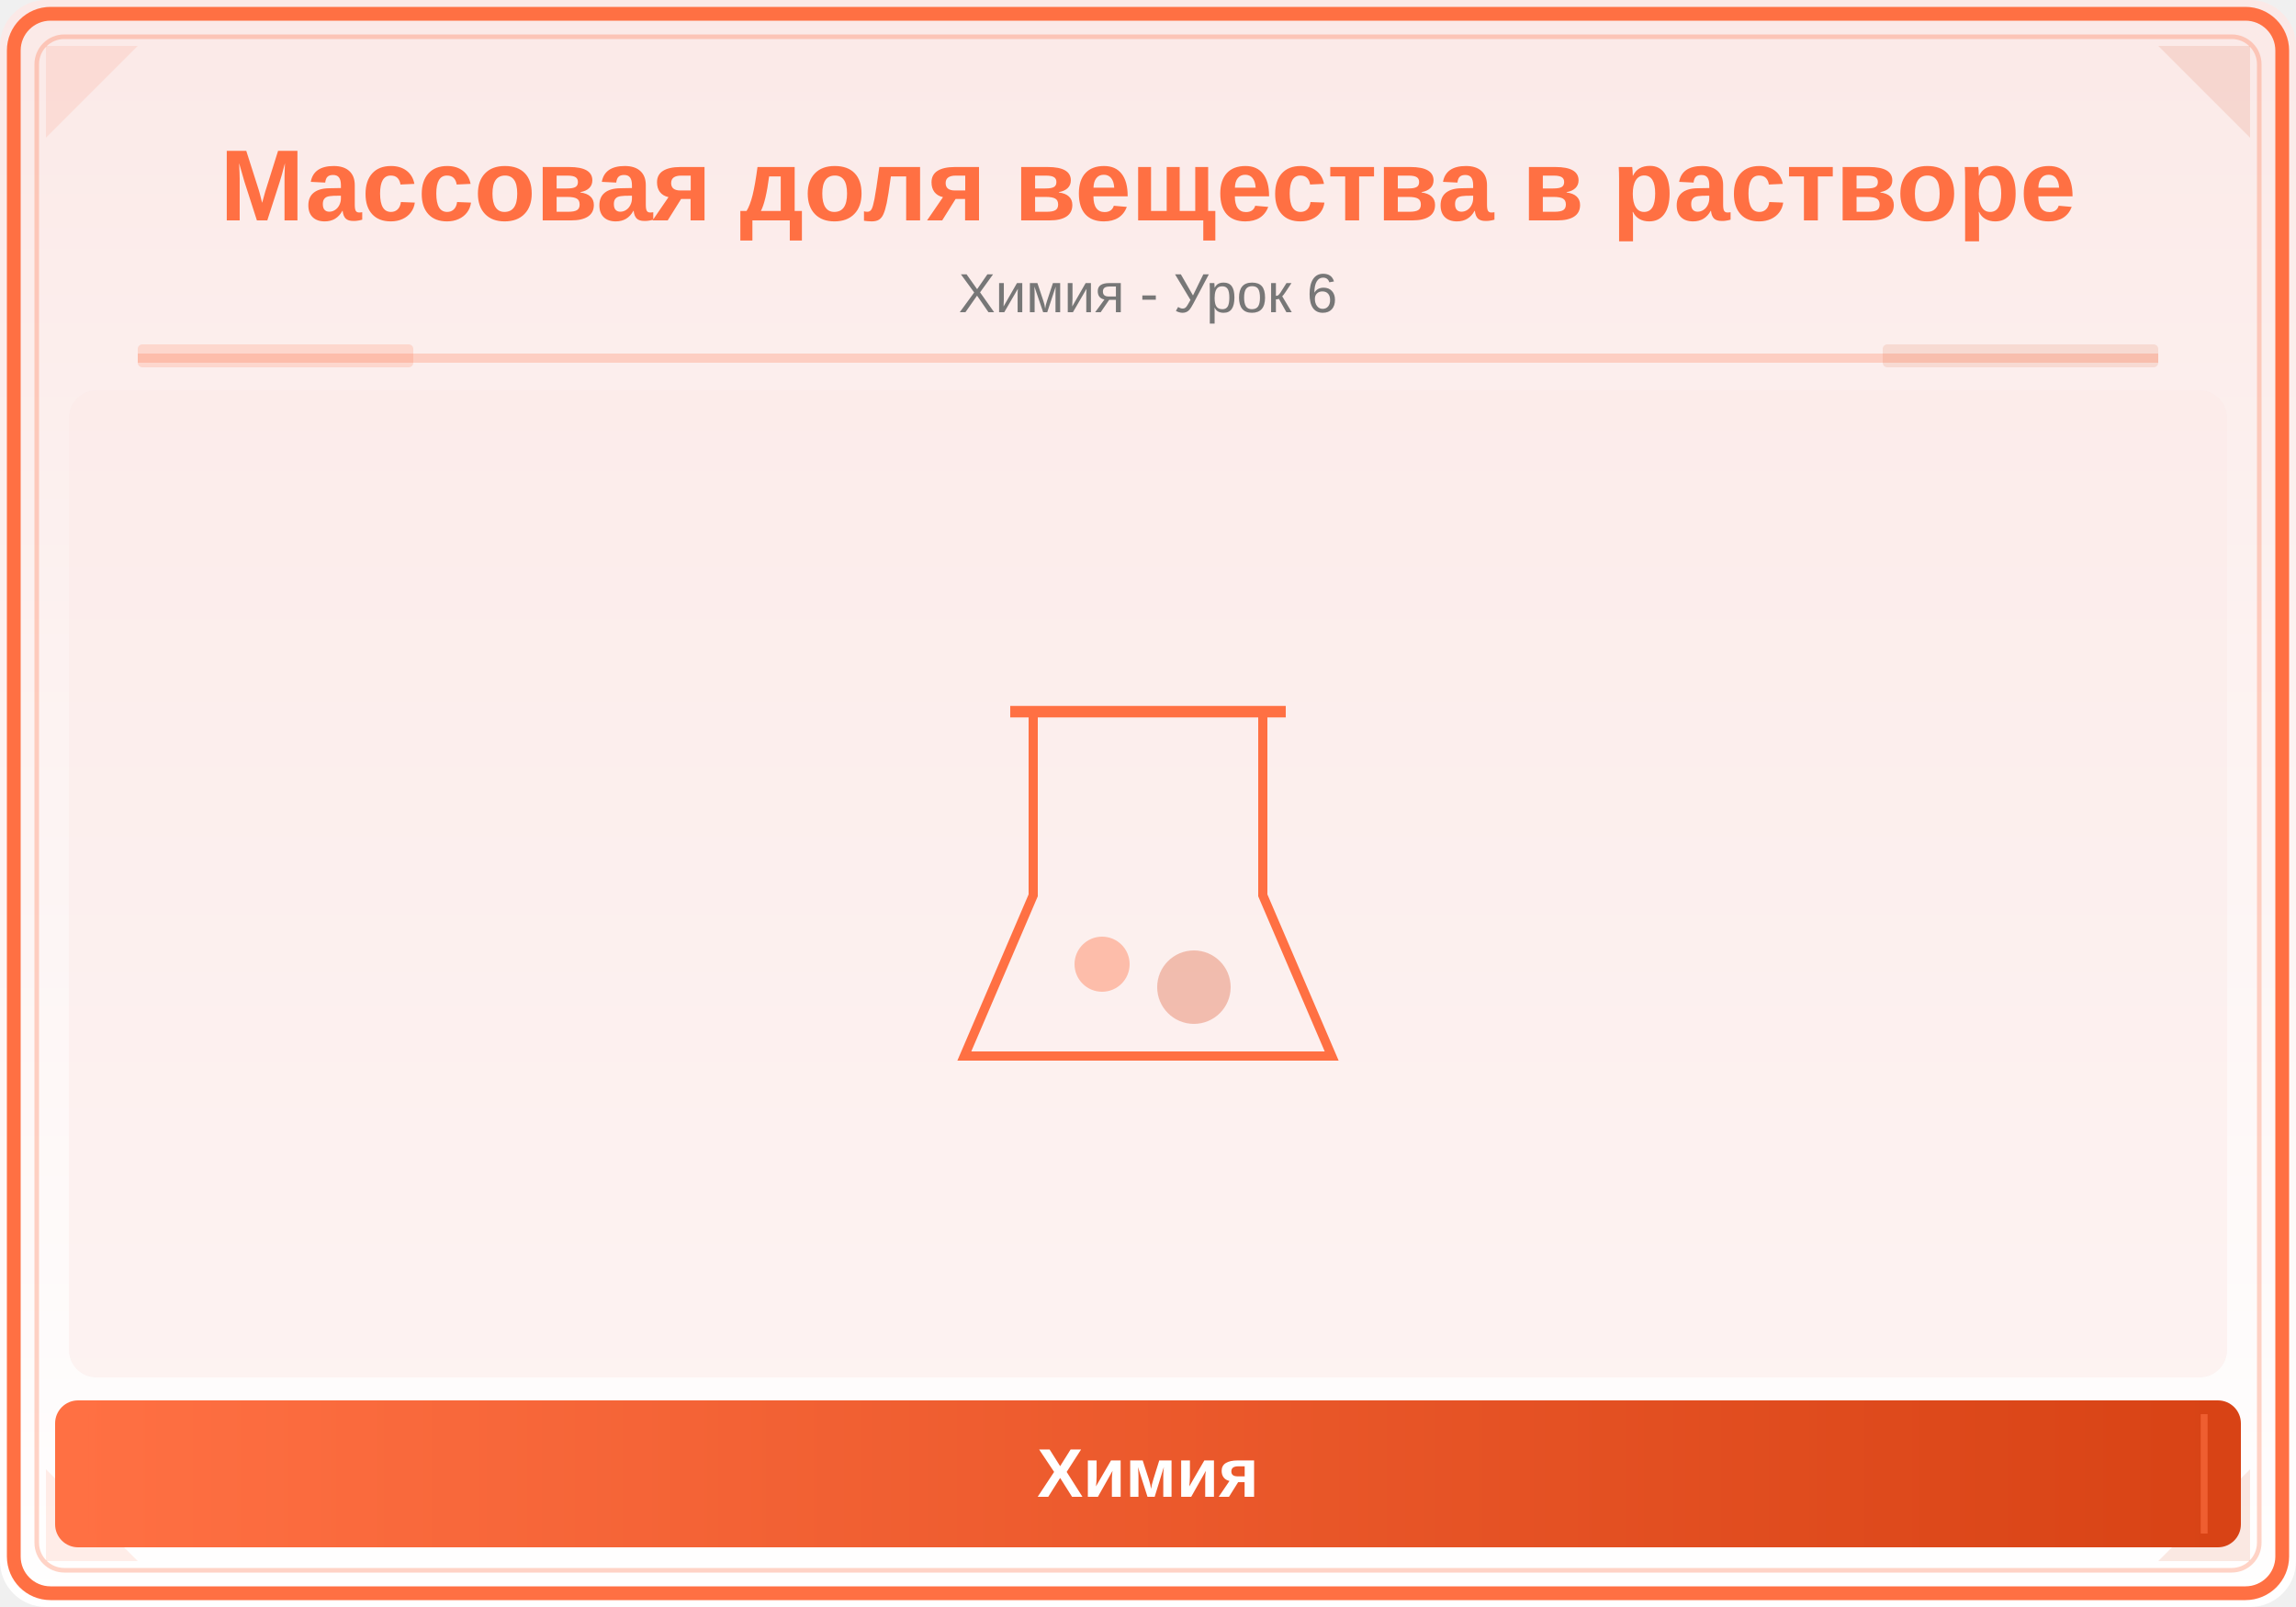
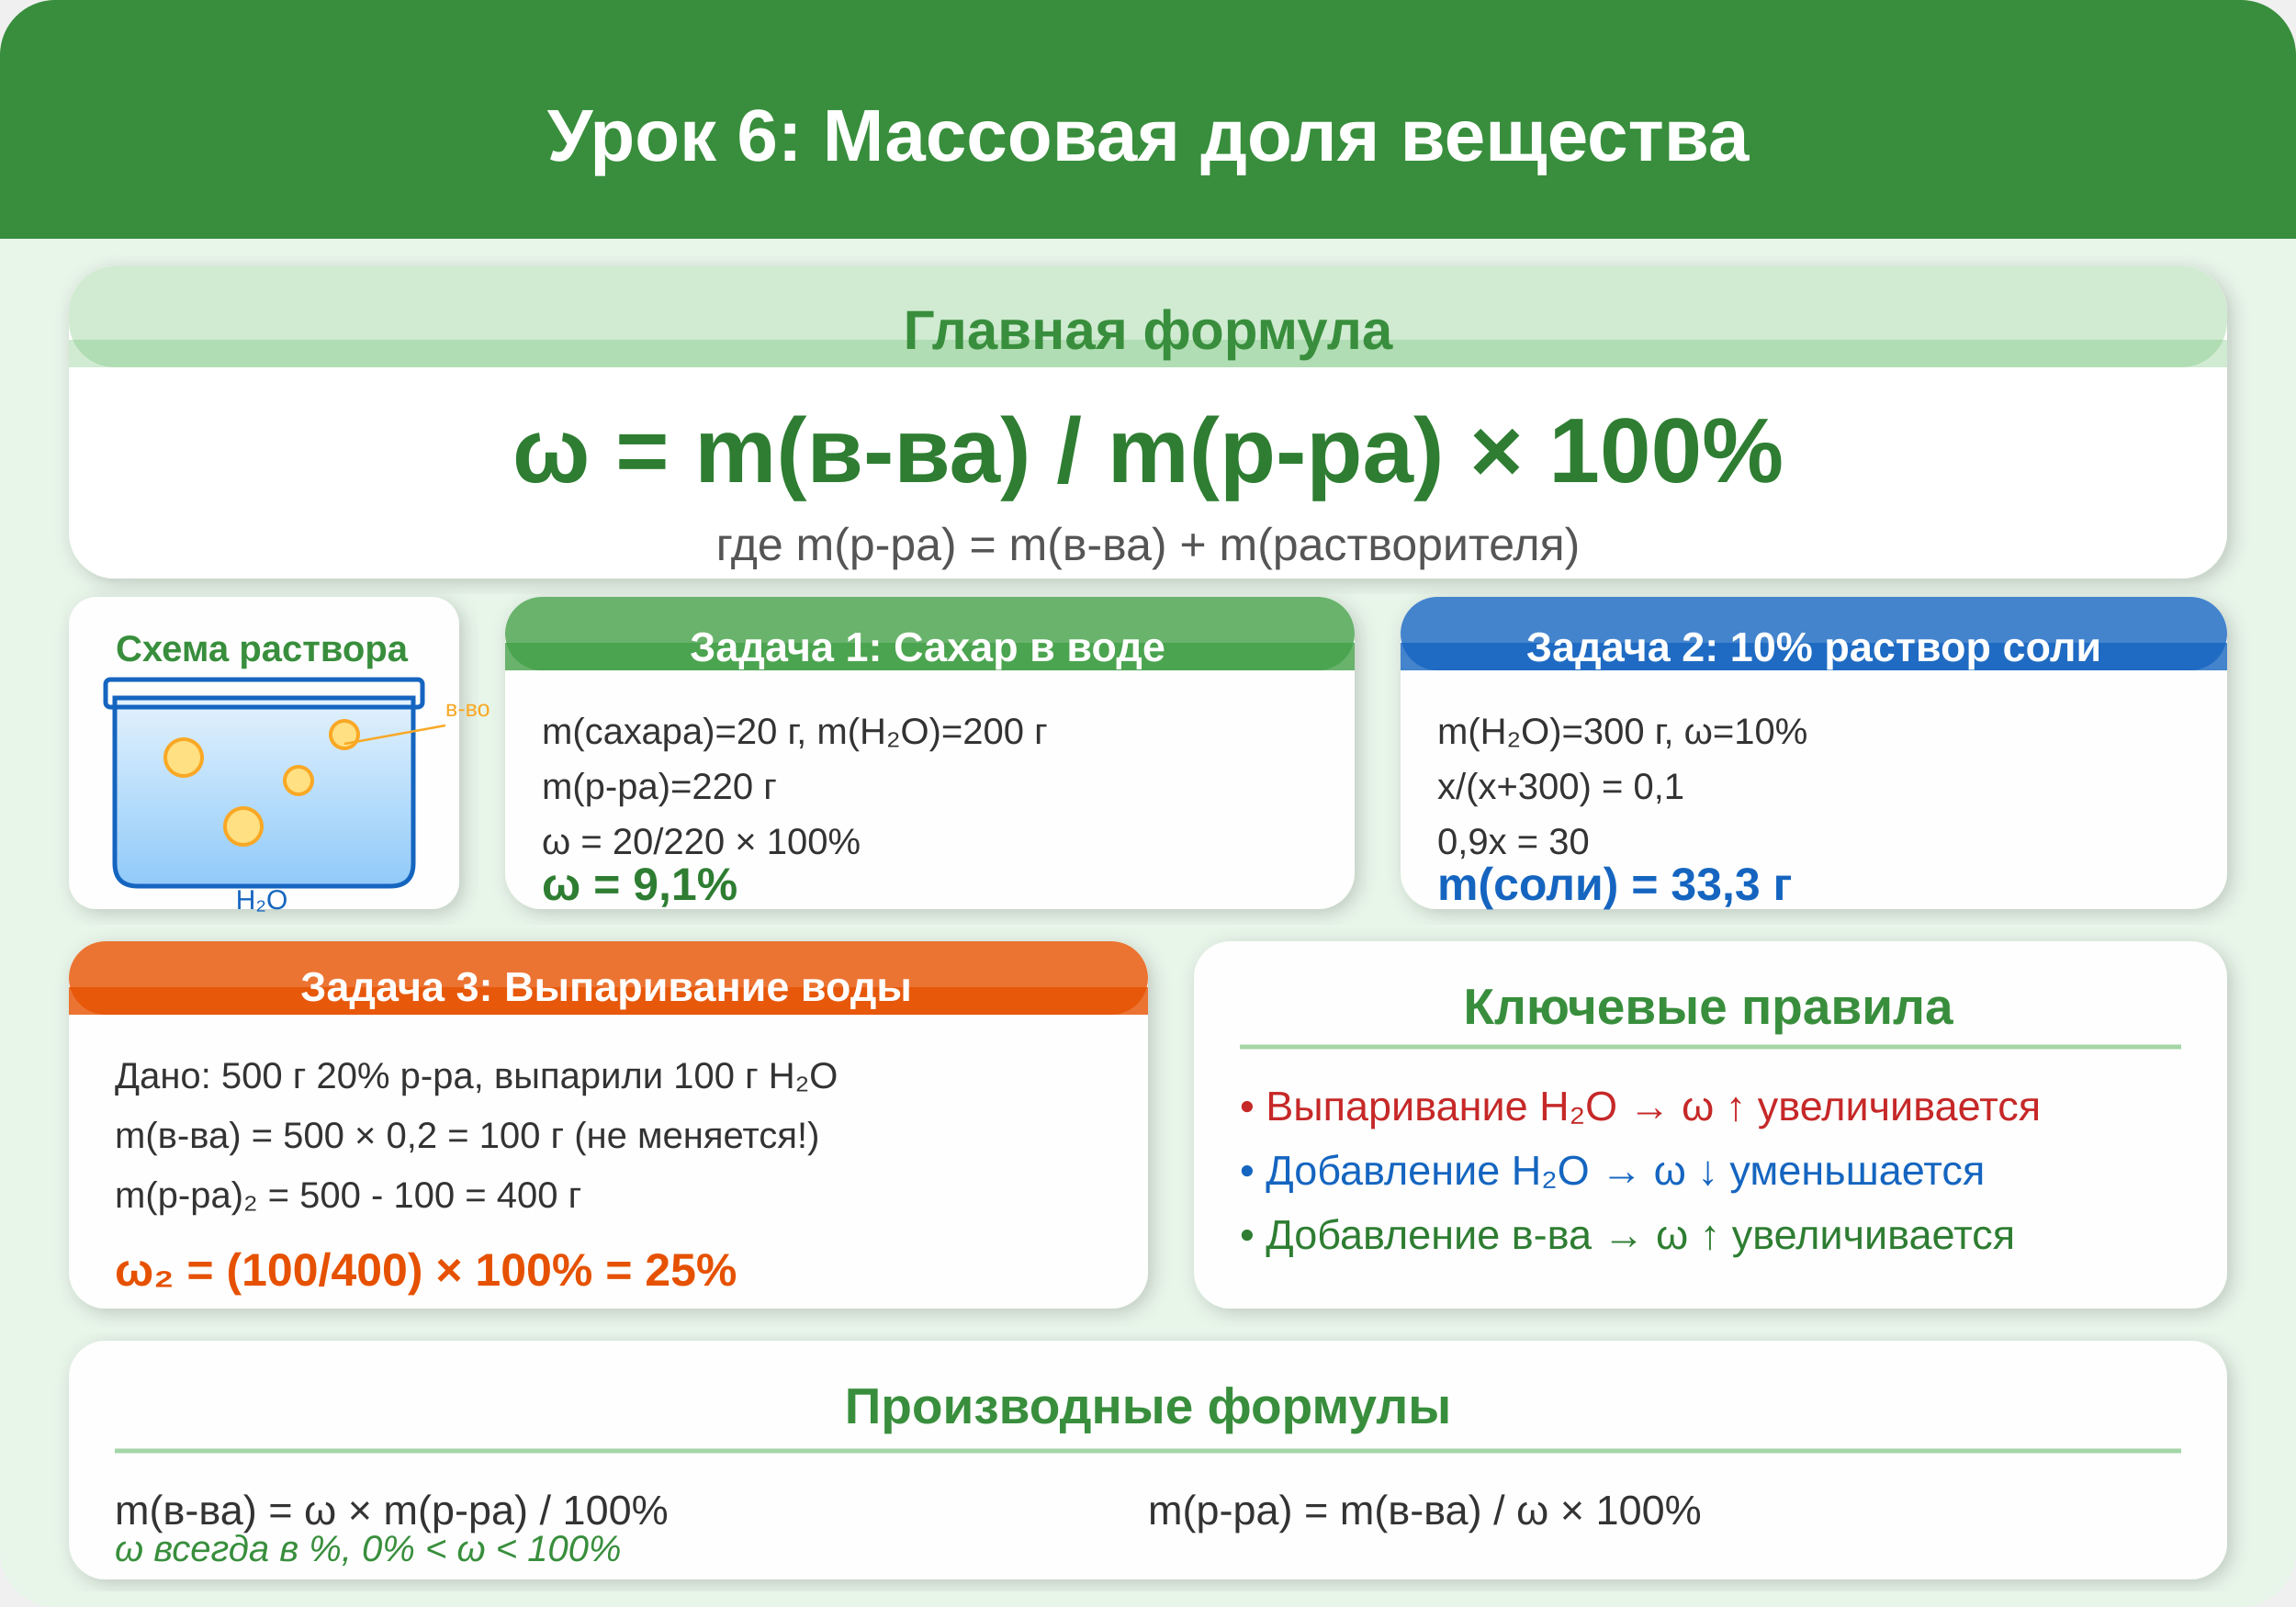
<svg xmlns="http://www.w3.org/2000/svg" viewBox="0 0 500 350">
  <defs>
-     <linearGradient id="bg" x1="0" y1="0" x2="0" y2="1">
-       <stop offset="0%" stop-color="#FBE9E7" />
-       <stop offset="100%" stop-color="#FFFFFF" />
-     </linearGradient>
-     <linearGradient id="panel" x1="0" y1="0" x2="1" y2="0">
-       <stop offset="0%" stop-color="#FF7043" />
-       <stop offset="100%" stop-color="#D84315" />
+     <filter id="shadow6" x="-5%" y="-5%" width="110%" height="110%">
+       <feDropShadow dx="1" dy="1" stdDeviation="2" flood-color="#00000033" />
+     </filter>
+     <linearGradient id="beaker6" x1="0%" y1="0%" x2="0%" y2="100%">
+       <stop offset="0%" stop-color="#E3F2FD" />
+       <stop offset="100%" stop-color="#90CAF9" />
    </linearGradient>
  </defs>
-   <rect width="500" height="350" fill="url(#bg)" rx="10" />
-   <rect x="3" y="3" width="494" height="344" rx="8" fill="none" stroke="#FF7043" stroke-width="3" />
-   <rect x="8" y="8" width="484" height="334" rx="6" fill="none" stroke="#FF7043" stroke-width="1" opacity="0.3" />
-   <polygon points="10,10 30,10 10,30" fill="#FF7043" opacity="0.12" />
-   <polygon points="490,10 470,10 490,30" fill="#D84315" opacity="0.12" />
-   <polygon points="10,340 30,340 10,320" fill="#FF7043" opacity="0.12" />
-   <polygon points="490,340 470,340 490,320" fill="#D84315" opacity="0.12" />
-   <text x="250" y="48" font-family="Arial,sans-serif" font-size="22" font-weight="bold" fill="#FF7043" text-anchor="middle">Массовая доля вещества в растворе</text>
-   <text x="250" y="68" font-family="Arial,sans-serif" font-size="12" fill="#777" text-anchor="middle">Химия - Урок 6</text>
-   <line x1="30" y1="78" x2="470" y2="78" stroke="#FF7043" stroke-width="2" opacity="0.25" />
-   <rect x="30" y="75" width="60" height="5" fill="#FF7043" opacity="0.18" rx="1" />
-   <rect x="410" y="75" width="60" height="5" fill="#D84315" opacity="0.12" rx="1" />
-   <clipPath id="ill">
-     <rect x="15" y="85" width="470" height="215" rx="6" />
-   </clipPath>
-   <g clip-path="url(#ill)">
-     <rect x="15" y="85" width="470" height="215" fill="#FBE9E7" opacity="0.5" />
-     <path d="M225,155 L225,195 L210,230 L290,230 L275,195 L275,155 Z" fill="none" stroke="#FF7043" stroke-width="2" />
-     <line x1="220" y1="155" x2="280" y2="155" stroke="#FF7043" stroke-width="2.5" />
-     <circle cx="240" cy="210" r="6" fill="#FF7043" opacity="0.4" />
-     <circle cx="260" cy="215" r="8" fill="#D84315" opacity="0.3" />
+   <rect width="500" height="350" rx="12" fill="#E8F5E9" />
+   <rect x="0" y="0" width="500" height="52" rx="12" fill="#388E3C" />
+   <rect x="0" y="20" width="500" height="32" fill="#388E3C" />
+   <text x="250" y="35" text-anchor="middle" font-family="Arial,sans-serif" font-size="16" font-weight="bold" fill="white">Урок 6: Массовая доля вещества</text>
+   <rect x="15" y="58" width="470" height="68" rx="10" fill="white" opacity="0.95" filter="url(#shadow6)" />
+   <rect x="15" y="58" width="470" height="22" rx="10" fill="#66BB6A" opacity="0.3" />
+   <rect x="15" y="74" width="470" height="6" fill="#66BB6A" opacity="0.3" />
+   <text x="250" y="76" text-anchor="middle" font-family="Arial,sans-serif" font-size="12" font-weight="bold" fill="#388E3C">Главная формула</text>
+   <text x="250" y="105" text-anchor="middle" font-family="Arial,sans-serif" font-size="20" font-weight="bold" fill="#2E7D32">ω = m(в-ва) / m(р-ра) × 100%</text>
+   <text x="250" y="122" text-anchor="middle" font-family="Arial,sans-serif" font-size="10" fill="#555">где m(р-ра) = m(в-ва) + m(растворителя)</text>
+   <g transform="translate(15,130)">
+     <rect width="85" height="68" rx="6" fill="white" opacity="0.9" filter="url(#shadow6)" />
+     <text x="42" y="14" text-anchor="middle" font-family="Arial,sans-serif" font-size="8" font-weight="bold" fill="#388E3C">Схема раствора</text>
+     <path d="M10,22 L10,58 Q10,63 15,63 L70,63 Q75,63 75,58 L75,22 Z" fill="url(#beaker6)" stroke="#1565C0" stroke-width="1" />
+     <rect x="8" y="18" width="69" height="6" rx="1" fill="none" stroke="#1565C0" stroke-width="1" />
+     <circle cx="25" cy="35" r="4" fill="#FFE082" stroke="#F9A825" stroke-width="0.8" />
+     <circle cx="50" cy="40" r="3" fill="#FFE082" stroke="#F9A825" stroke-width="0.8" />
+     <circle cx="38" cy="50" r="4" fill="#FFE082" stroke="#F9A825" stroke-width="0.8" />
+     <circle cx="60" cy="30" r="3" fill="#FFE082" stroke="#F9A825" stroke-width="0.8" />
+     <text x="42" y="68" text-anchor="middle" font-family="Arial,sans-serif" font-size="6" fill="#1565C0">H₂O</text>
+     <line x1="60" y1="32" x2="82" y2="28" stroke="#F9A825" stroke-width="0.5" />
+     <text x="82" y="26" font-family="Arial,sans-serif" font-size="5" fill="#F9A825">в-во</text>
  </g>
-   <rect x="12" y="305" width="476" height="32" rx="5" fill="url(#panel)" />
-   <line x1="20" y1="308" x2="20" y2="334" stroke="#FF7043" stroke-width="1.5" opacity="0.6" />
-   <line x1="480" y1="308" x2="480" y2="334" stroke="#FF7043" stroke-width="1.5" opacity="0.6" />
-   <text x="250" y="326" font-family="Arial,sans-serif" font-size="15" text-anchor="middle" fill="white" font-weight="bold">Химия</text>
+   <rect x="110" y="130" width="185" height="68" rx="8" fill="white" opacity="0.9" filter="url(#shadow6)" />
+   <rect x="110" y="130" width="185" height="16" rx="8" fill="#43A047" opacity="0.8" />
+   <rect x="110" y="140" width="185" height="6" fill="#43A047" opacity="0.8" />
+   <text x="202" y="144" text-anchor="middle" font-family="Arial,sans-serif" font-size="9" font-weight="bold" fill="white">Задача 1: Сахар в воде</text>
+   <text x="118" y="162" font-family="Arial,sans-serif" font-size="8" fill="#333">m(сахара)=20 г, m(H₂O)=200 г</text>
+   <text x="118" y="174" font-family="Arial,sans-serif" font-size="8" fill="#333">m(р-ра)=220 г</text>
+   <text x="118" y="186" font-family="Arial,sans-serif" font-size="8" fill="#333">ω = 20/220 × 100%</text>
+   <text x="118" y="196" font-family="Arial,sans-serif" font-size="10" font-weight="bold" fill="#2E7D32">ω = 9,1%</text>
+   <rect x="305" y="130" width="180" height="68" rx="8" fill="white" opacity="0.9" filter="url(#shadow6)" />
+   <rect x="305" y="130" width="180" height="16" rx="8" fill="#1565C0" opacity="0.8" />
+   <rect x="305" y="140" width="180" height="6" fill="#1565C0" opacity="0.8" />
+   <text x="395" y="144" text-anchor="middle" font-family="Arial,sans-serif" font-size="9" font-weight="bold" fill="white">Задача 2: 10% раствор соли</text>
+   <text x="313" y="162" font-family="Arial,sans-serif" font-size="8" fill="#333">m(H₂O)=300 г, ω=10%</text>
+   <text x="313" y="174" font-family="Arial,sans-serif" font-size="8" fill="#333">x/(x+300) = 0,1</text>
+   <text x="313" y="186" font-family="Arial,sans-serif" font-size="8" fill="#333">0,9x = 30</text>
+   <text x="313" y="196" font-family="Arial,sans-serif" font-size="10" font-weight="bold" fill="#1565C0">m(соли) = 33,3 г</text>
+   <rect x="15" y="205" width="235" height="80" rx="8" fill="white" opacity="0.9" filter="url(#shadow6)" />
+   <rect x="15" y="205" width="235" height="16" rx="8" fill="#E65100" opacity="0.8" />
+   <rect x="15" y="215" width="235" height="6" fill="#E65100" opacity="0.8" />
+   <text x="132" y="218" text-anchor="middle" font-family="Arial,sans-serif" font-size="9" font-weight="bold" fill="white">Задача 3: Выпаривание воды</text>
+   <text x="25" y="237" font-family="Arial,sans-serif" font-size="8" fill="#333">Дано: 500 г 20% р-ра, выпарили 100 г H₂O</text>
+   <text x="25" y="250" font-family="Arial,sans-serif" font-size="8" fill="#333">m(в-ва) = 500 × 0,2 = 100 г (не меняется!)</text>
+   <text x="25" y="263" font-family="Arial,sans-serif" font-size="8" fill="#333">m(р-ра)₂ = 500 - 100 = 400 г</text>
+   <text x="25" y="280" font-family="Arial,sans-serif" font-size="10" font-weight="bold" fill="#E65100">ω₂ = (100/400) × 100% = 25%</text>
+   <rect x="260" y="205" width="225" height="80" rx="8" fill="white" opacity="0.9" filter="url(#shadow6)" />
+   <text x="372" y="223" text-anchor="middle" font-family="Arial,sans-serif" font-size="11" font-weight="bold" fill="#388E3C">Ключевые правила</text>
+   <line x1="270" y1="228" x2="475" y2="228" stroke="#A5D6A7" stroke-width="1" />
+   <text x="270" y="244" font-family="Arial,sans-serif" font-size="9" fill="#C62828">• Выпаривание H₂O → ω ↑ увеличивается</text>
+   <text x="270" y="258" font-family="Arial,sans-serif" font-size="9" fill="#1565C0">• Добавление H₂O → ω ↓ уменьшается</text>
+   <text x="270" y="272" font-family="Arial,sans-serif" font-size="9" fill="#2E7D32">• Добавление в-ва → ω ↑ увеличивается</text>
+   <rect x="15" y="292" width="470" height="52" rx="8" fill="white" opacity="0.9" filter="url(#shadow6)" />
+   <text x="250" y="310" text-anchor="middle" font-family="Arial,sans-serif" font-size="11" font-weight="bold" fill="#388E3C">Производные формулы</text>
+   <line x1="25" y1="316" x2="475" y2="316" stroke="#A5D6A7" stroke-width="1" />
+   <text x="25" y="332" font-family="Arial,sans-serif" font-size="9" fill="#333">m(в-ва) = ω × m(р-ра) / 100%</text>
+   <text x="250" y="332" font-family="Arial,sans-serif" font-size="9" fill="#333">m(р-ра) = m(в-ва) / ω × 100%</text>
+   <text x="25" y="340" font-family="Arial,sans-serif" font-size="8" fill="#388E3C" font-style="italic">ω всегда в %, 0% &lt; ω &lt; 100%</text>
</svg>
